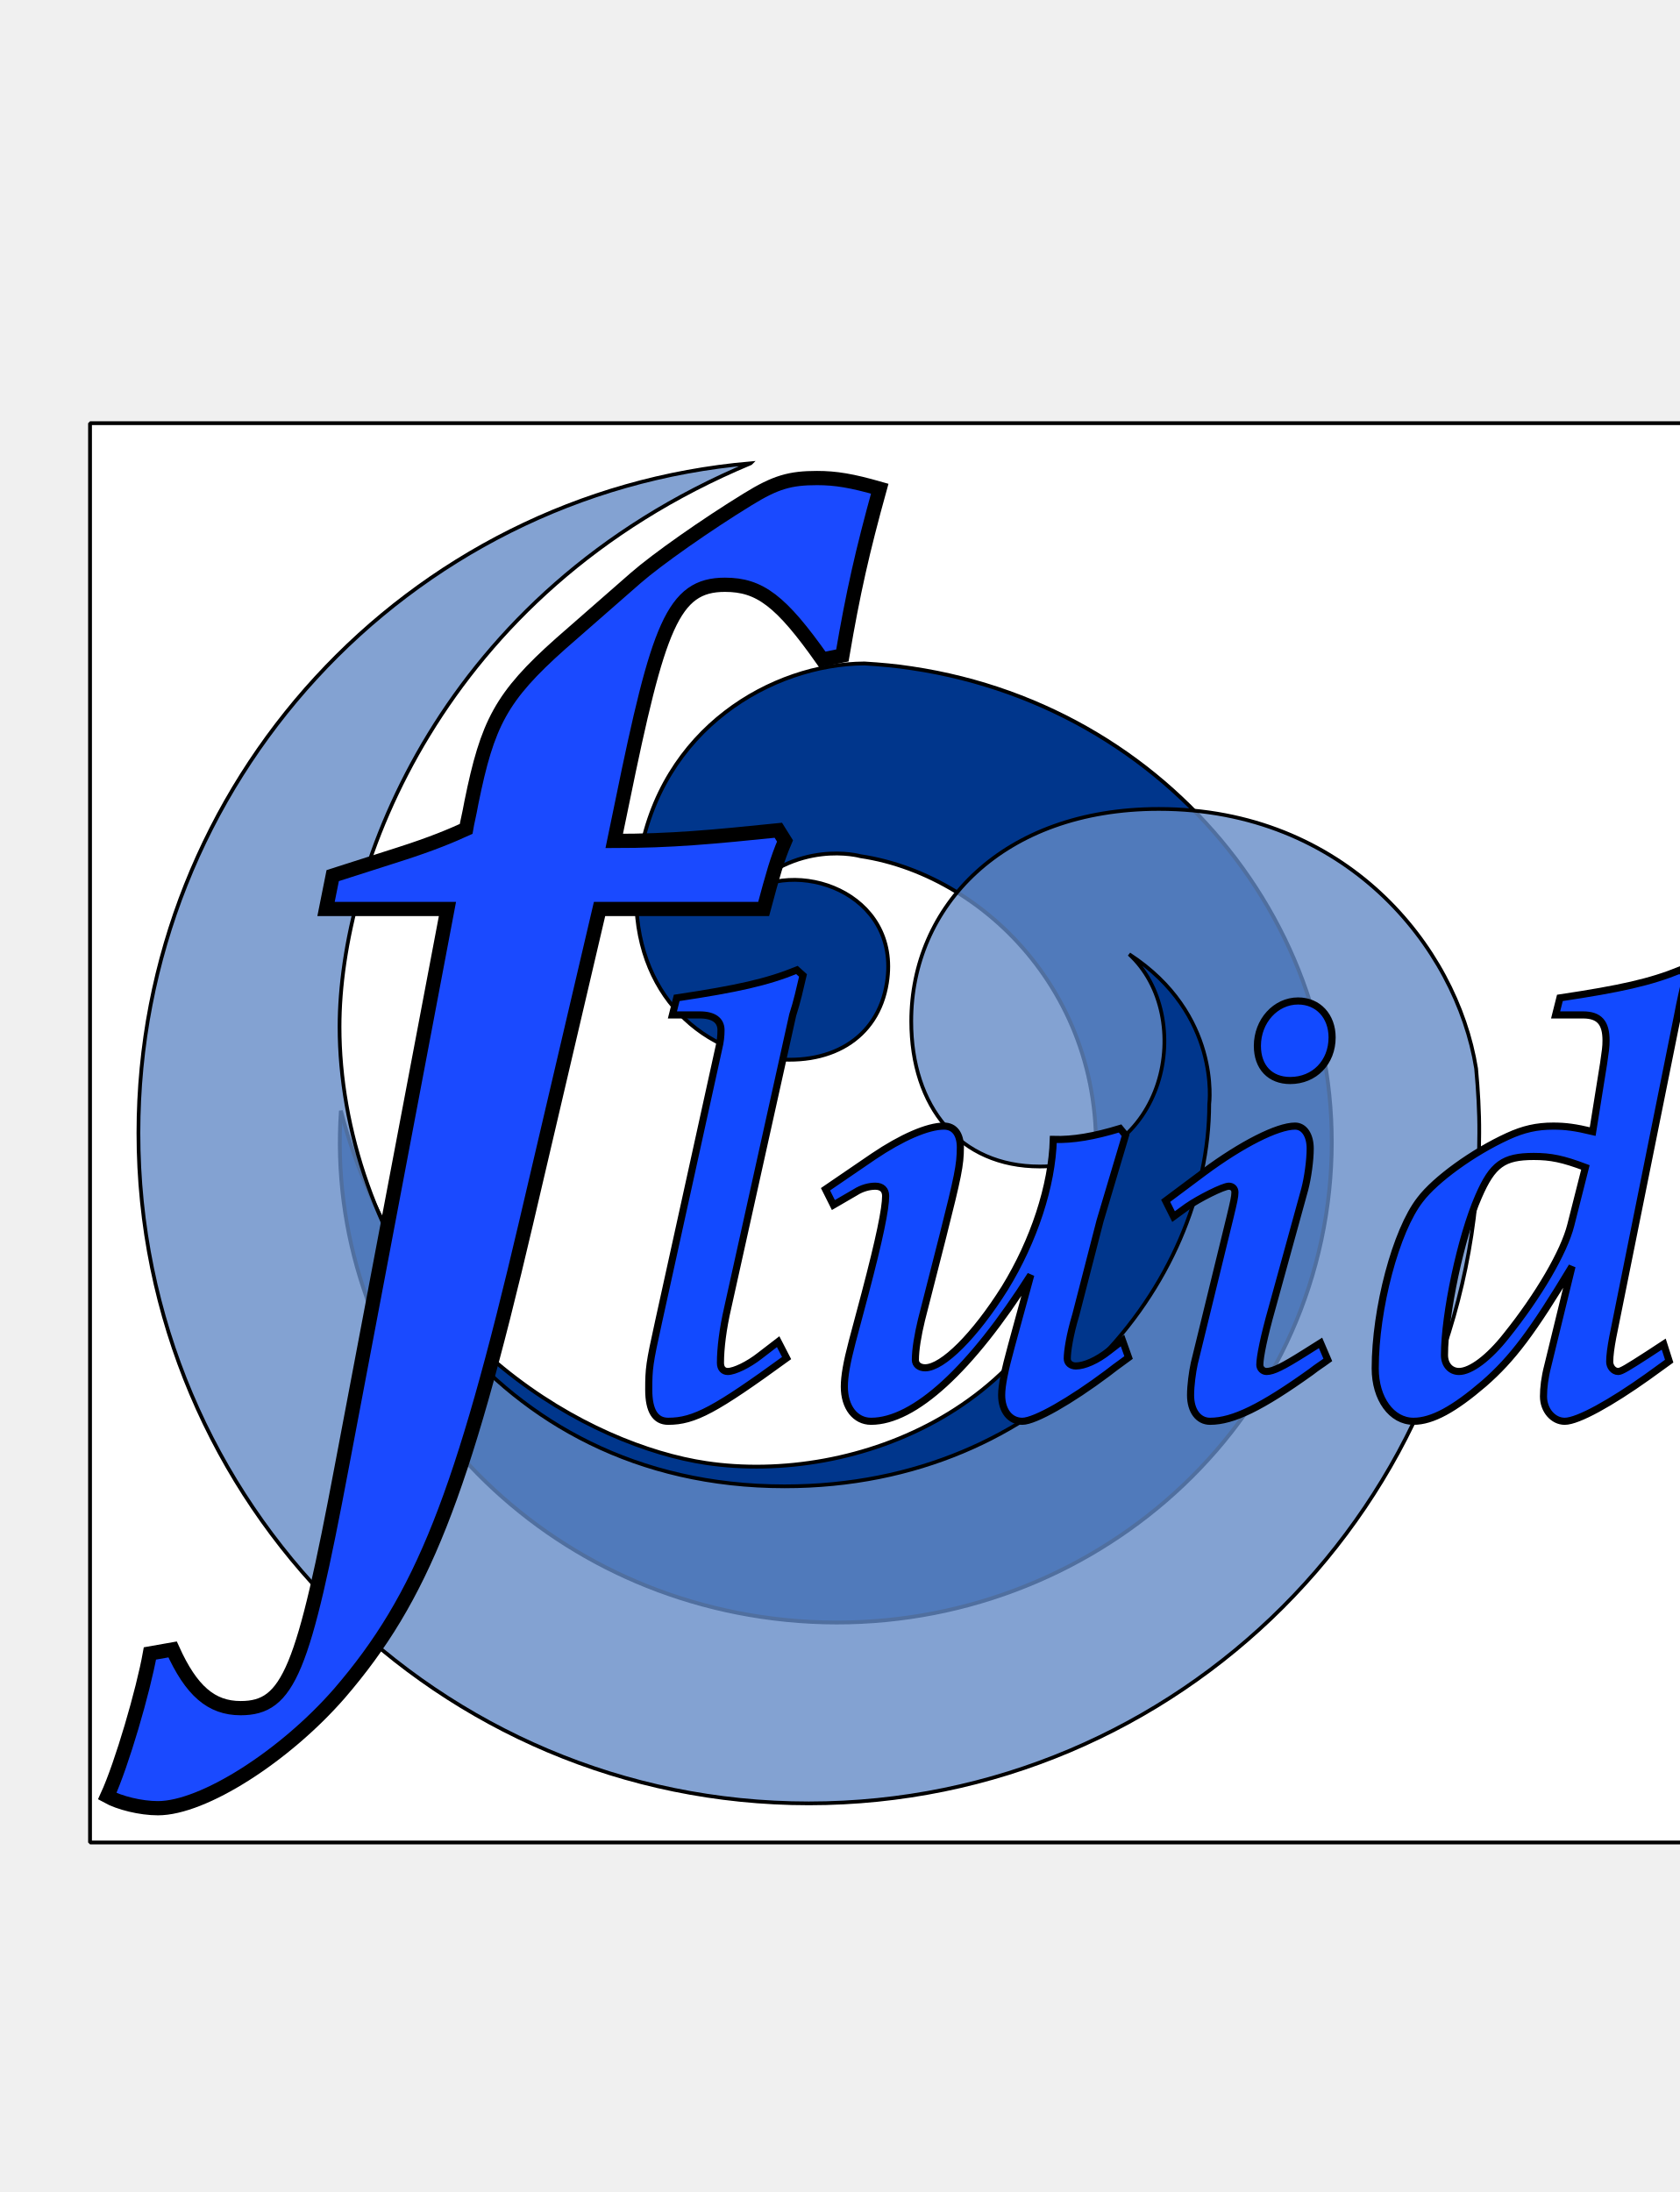
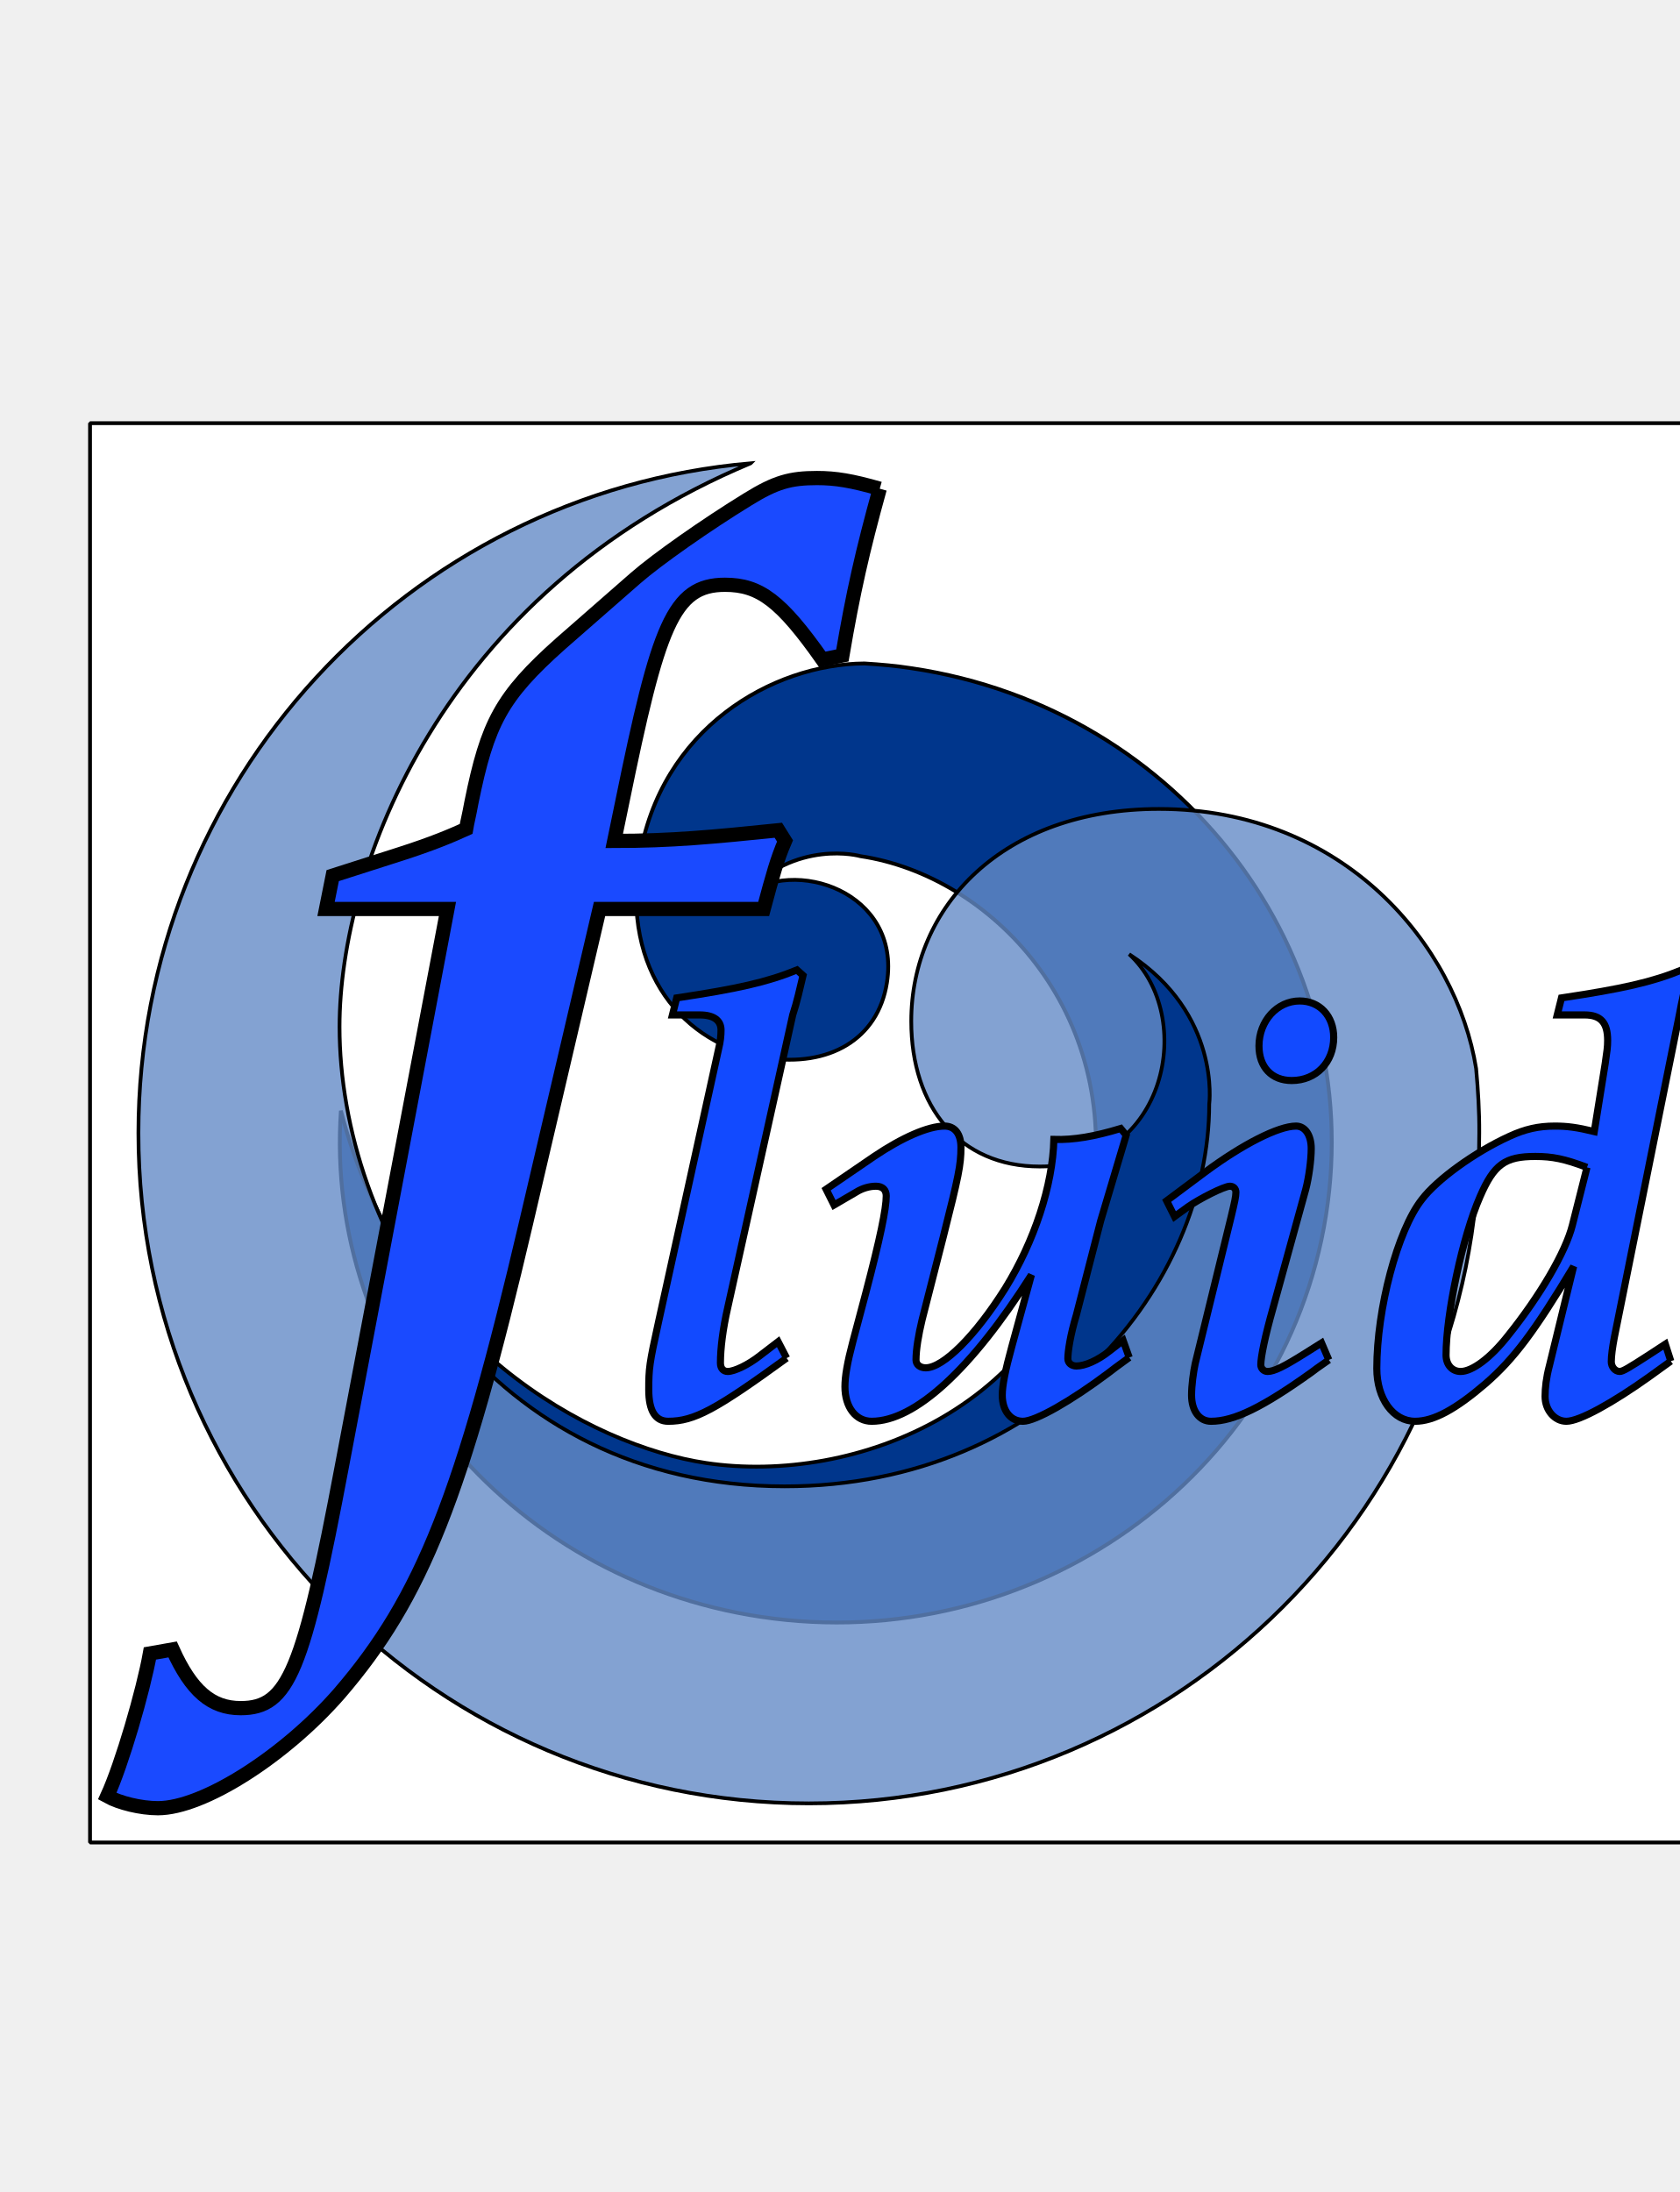
<svg xmlns="http://www.w3.org/2000/svg" version="1.0" width="472.003" height="616.111" id="svg2">
  <defs id="defs5">
    <filter id="filter3837" width="1.5" height="1.5" x="-0.25" y="-0.25" color-interpolation-filters="sRGB">
      <feGaussianBlur id="feGaussianBlur3839" in="SourceAlpha" stdDeviation="2" result="blur" />
      <feColorMatrix id="feColorMatrix3841" result="bluralpha" type="matrix" values="1 0 0 0 0 0 1 0 0 0 0 0 1 0 0 0 0 0 0.5 0 " />
      <feOffset id="feOffset3843" in="bluralpha" dx="4" dy="4" result="offsetBlur" />
      <feMerge id="feMerge3845">
        <feMergeNode id="feMergeNode3847" in="offsetBlur" />
        <feMergeNode id="feMergeNode3849" in="SourceGraphic" />
      </feMerge>
    </filter>
    <filter id="filter3764" width="1.5" height="1.5" x="-.25" y="-.25">
      <feGaussianBlur id="feGaussianBlur3766" in="SourceAlpha" stdDeviation="2" result="blur" />
      <feColorMatrix id="feColorMatrix3768" result="bluralpha" type="matrix" values="1 0 0 0 0 0 1 0 0 0 0 0 1 0 0 0 0 0 0.5 0 " />
      <feOffset id="feOffset3770" in="bluralpha" dx="4" dy="4" result="offsetBlur" />
      <feMerge id="feMerge3772">
        <feMergeNode id="feMergeNode3774" in="offsetBlur" />
        <feMergeNode id="feMergeNode3776" in="SourceGraphic" />
      </feMerge>
    </filter>
  </defs>
  <rect style="fill:#ffffff;fill-opacity:1;stroke:#000000;stroke-width:1.071;stroke-linecap:square;stroke-linejoin:bevel;stroke-miterlimit:4;stroke-opacity:1;stroke-dasharray:none;stroke-dashoffset:0" id="rect3778" width="698.929" height="398.929" x="25.305" y="118.946" />
  <path d="m 95.818,312.203 c -4.779,69.081 46.163,131.517 118.084,142.252 75.944,11.335 147.074,-39.188 158.772,-112.776 11.698,-73.587 -40.443,-142.51 -116.388,-153.845 -4.416,-0.689 -8.872,-1.079 -13.332,-1.35 -25.822,0.148 -57.428,18.241 -63.29,55.118 -4.948,31.127 12.226,52.244 35.738,55.754 17.584,2.625 31.34,-5.179 33.871,-21.102 4.063,-25.556 -26.011,-35.726 -40.741,-24.277 15.179,-16.455 33.296,-11.331 33.296,-11.331 36.698,5.477 73.379,43.54 65.018,96.138 -9.361,58.888 -66.711,80.646 -108.369,74.429 -32.362,-4.83 -85.867,-33.408 -102.658,-99.007 z" id="path2384-1" style="fill:#00368c;fill-opacity:1;stroke:#000000;stroke-width:1.076;stroke-opacity:1" />
  <path d="m 210.979,130.213 c -96.365,8.298 -172.074,89.731 -172.074,188.235 0,104.014 84.417,188.43 188.43,188.43 104.014,0 188.43,-84.417 188.43,-188.43 0.041,-6.054 -0.339,-12.099 -0.883,-18.123 -5.525,-34.514 -37.021,-72.951 -89.145,-72.951 -43.996,0 -69.615,27.468 -69.615,59.67 0,24.083 13.609,40.827 36.116,40.827 36.123,0 43.967,-42.397 25.124,-59.67 25.847,16.808 22.507,42.135 22.507,42.135 0,50.262 -44.995,107.432 -119.339,107.432 -83.237,0 -125.097,-72.098 -125.097,-129.153 0,-44.323 28.431,-121.983 115.544,-158.4 z" id="path2384" style="fill:#648bc7;fill-opacity:0.8;stroke:#000000;stroke-width:1.047;stroke-opacity:1" />
-   <text xml:space="preserve" style="font-size:170.726px;font-style:italic;font-variant:normal;font-weight:bold;font-stretch:normal;line-height:125%;letter-spacing:0px;word-spacing:0px;fill:#124aff;fill-opacity:1;stroke:#000000;stroke-width:2;stroke-miterlimit:4;stroke-opacity:1;stroke-dasharray:none;font-family:TeXGyrePagella;-inkscape-font-specification:TeXGyrePagella Bold Italic" x="171.414" y="396.58" id="text3809">
-     <tspan id="tspan3811" x="171.414" y="396.58" style="stroke-width:2;stroke-miterlimit:4;stroke-dasharray:none">luidity</tspan>
-   </text>
-   <text xml:space="preserve" style="font-size:375px;font-style:italic;font-variant:normal;font-weight:bold;font-stretch:normal;line-height:125%;letter-spacing:0px;word-spacing:0px;fill:#1a4aff;fill-opacity:1;stroke:#000000;stroke-width:4;stroke-miterlimit:4;stroke-opacity:1;stroke-dasharray:none;font-family:TeXGyrePagella;-inkscape-font-specification:TeXGyrePagella Bold Italic" x="78.888" y="406.613" id="text3813">
-     <tspan id="tspan3815" x="78.888" y="406.613">f</tspan>
-   </text>
+   <g style="font-size:170.726px;font-style:italic;font-variant:normal;font-weight:bold;font-stretch:normal;line-height:125%;letter-spacing:0px;word-spacing:0px;fill:#124aff;fill-opacity:1;stroke:#000000;stroke-width:2;stroke-miterlimit:4;stroke-opacity:1;font-family:TeXGyrePagella;-inkscape-font-specification:TeXGyrePagella Bold Italic" id="text3809">
+     <path d="M 221.095,381.727 218.705,377.117 213.583,381.044 C 210.339,383.605 206.412,385.483 204.534,385.483 203.339,385.483 202.486,384.629 202.486,383.093 202.486,378.995 203.169,373.532 204.534,367.557 L 222.802,285.267 C 223.997,281.682 224.851,277.755 225.704,274.17 L 223.997,272.633 C 215.632,276.048 207.266,277.926 190.193,280.487 L 188.998,285.267 196.681,285.267 C 200.608,285.267 202.656,286.804 202.656,289.535 202.656,291.072 202.486,292.779 201.973,294.828 L 185.072,371.654 C 182.511,383.264 182.34,384.629 182.34,390.605 182.34,396.58 184.218,399.483 187.803,399.483 195.144,399.483 201.12,396.239 221.095,381.727" style="" id="path3291" />
+     <path d="M 317.381,381.556 315.674,376.776 311.918,379.678 C 308.504,382.41 304.918,383.947 302.528,383.947 301.162,383.947 300.138,383.093 300.138,381.898 300.138,379.849 300.821,375.239 302.528,369.606 L 309.357,343.143 316.528,319.071 314.991,317.193 C 307.65,319.412 301.845,320.437 296.211,320.266 295.87,333.241 290.748,348.777 282.553,362.094 274.188,375.41 265.139,384.459 260.188,384.459 258.652,384.459 257.457,383.605 257.457,382.239 257.457,379.337 258.14,375.239 259.164,370.971 L 265.139,347.582 C 269.407,330.68 270.09,327.436 270.09,322.485 270.09,318.729 268.383,316.51 265.481,316.51 260.871,316.51 253.53,319.754 245.677,325.046 L 232.189,334.265 234.409,338.704 240.555,335.119 C 242.433,333.924 244.482,333.412 246.189,333.412 248.067,333.412 249.091,334.436 249.091,336.143 249.091,339.729 247.384,348.094 243.286,363.63 240.213,375.239 240.896,372.679 239.701,377.117 238.165,382.922 237.482,386.849 237.482,389.751 237.482,395.556 240.555,399.483 244.994,399.483 257.115,399.483 272.993,384.971 289.895,358.338 L 284.431,378.313 C 282.553,385.142 281.7,389.41 281.7,392.141 281.7,396.58 284.09,399.483 287.504,399.483 291.09,399.483 301.162,393.678 311.406,385.995 313.796,384.117 312.772,384.971 317.381,381.556" style="" id="path3293" />
+     <path d="M 373.489,382.239 371.44,377.459 366.831,380.361 C 360.855,384.117 358.124,385.483 356.246,385.483 355.221,385.483 354.368,384.629 354.368,383.605 354.368,381.386 355.563,375.581 357.782,367.728 L 367.001,334.265 C 367.855,331.022 368.538,326.07 368.538,322.827 368.538,319.071 366.831,316.51 364.27,316.51 359.319,316.51 349.246,321.632 338.661,329.485 L 327.905,337.509 330.124,341.948 333.88,339.216 C 337.295,336.826 344.124,333.412 345.661,333.412 346.685,333.412 347.368,334.095 347.368,335.119 347.368,336.314 347.026,337.851 346.002,342.119 L 335.929,383.264 C 335.417,385.654 334.905,389.41 334.905,392.141 334.905,396.58 337.124,399.483 340.368,399.483 346.856,399.483 354.88,395.556 368.709,385.654 370.928,383.947 371.611,383.605 373.489,382.239 M 374.855,291.584 C 374.855,285.608 370.928,281.34 365.294,281.34 358.977,281.34 353.855,286.974 353.855,293.974 353.855,299.949 357.441,303.705 363.075,303.705 369.904,303.705 374.855,298.584 374.855,291.584" style="" id="path3295" />
+     <path d="M 469.605,382.581 468.068,377.8 463.629,380.703 C 457.825,384.459 456.117,385.483 455.264,385.483 453.898,385.483 452.874,384.117 452.874,382.751 452.874,381.044 453.215,378.654 453.727,375.922 L 471.995,285.267 C 472.678,281.511 473.531,277.926 474.385,274.17 L 472.678,272.633 C 464.312,276.048 455.947,277.926 438.874,280.487 L 437.679,285.267 445.362,285.267 C 449.971,285.267 451.849,287.486 451.849,292.438 451.849,294.315 451.679,295.34 451.166,298.925 L 448.093,318.046 C 443.142,316.851 440.411,316.51 436.996,316.51 432.387,316.51 428.631,317.363 424.192,319.412 414.46,323.851 403.875,331.534 399.607,337.168 392.778,345.875 386.973,367.898 386.973,384.629 386.973,393.166 391.583,399.483 397.729,399.483 403.022,399.483 409.168,396.068 417.533,388.898 425.558,381.898 431.191,374.386 442.289,355.947 L 435.46,383.947 C 434.606,387.19 434.265,390.093 434.265,392.483 434.265,396.409 436.996,399.483 440.24,399.483 443.996,399.483 453.386,394.19 463.459,387.02 L 469.605,382.581 M 446.045,328.119 441.947,344.338 C 440.069,351.85 432.899,364.142 423.85,375.41 418.899,381.727 413.777,385.483 410.534,385.483 408.143,385.483 406.436,383.605 406.436,380.873 406.436,369.435 411.046,347.582 415.997,336.314 419.924,327.266 422.997,325.046 431.533,325.046 436.313,325.046 439.728,325.729 446.045,328.119" style="" id="path3297" />
+     <path d="M 525.541,382.239 523.493,377.459 518.883,380.361 C 512.908,384.117 510.176,385.483 508.298,385.483 507.274,385.483 506.42,384.629 506.42,383.605 506.42,381.386 507.615,375.581 509.835,367.728 L 519.054,334.265 C 519.907,331.022 520.59,326.07 520.59,322.827 520.59,319.071 518.883,316.51 516.322,316.51 511.371,316.51 501.298,321.632 490.713,329.485 L 479.958,337.509 482.177,341.948 485.933,339.216 C 489.348,336.826 496.177,333.412 497.713,333.412 498.738,333.412 499.42,334.095 499.42,335.119 499.42,336.314 499.079,337.851 498.055,342.119 L 487.982,383.264 C 487.47,385.654 486.957,389.41 486.957,392.141 486.957,396.58 489.177,399.483 492.421,399.483 498.908,399.483 506.932,395.556 520.761,385.654 522.981,383.947 523.663,383.605 525.541,382.239 M 526.907,291.584 C 526.907,285.608 522.981,281.34 517.347,281.34 511.03,281.34 505.908,286.974 505.908,293.974 505.908,299.949 509.493,303.705 515.127,303.705 521.956,303.705 526.907,298.584 526.907,291.584" style="" id="path3299" />
+     <path d="M 602.365,319.412 601.341,318.559 578.464,319.412 580.683,309.852 585.976,290.047 584.268,287.999 573.001,292.096 C 569.757,293.291 567.025,293.974 563.269,294.486 L 563.269,297.218 C 563.269,301.657 562.928,304.73 560.538,318.046 L 540.904,323.51 539.709,328.119 558.318,328.119 547.733,378.142 C 546.026,385.824 546.026,386.337 546.026,389.239 546.026,395.897 549.27,399.483 555.245,399.483 561.562,399.483 568.391,396.409 577.952,389.41 L 591.097,379.678 588.878,375.239 579.317,382.069 C 575.561,384.8 573.342,385.654 570.098,385.654 567.025,385.654 566.001,384.459 566.001,380.873 566.001,377.288 566.513,373.532 567.537,368.581 L 576.244,328.119 584.268,328.119 C 591.097,328.119 594.512,328.29 599.975,328.973 L 602.365,319.412" style="" id="path3301" />
+     <path d="M 691.257,319.241 689.209,317.193 C 681.868,319.412 676.063,320.437 670.429,320.266 670.087,332.046 665.136,348.948 658.137,362.094 650.966,375.581 642.259,385.142 637.137,385.142 635.259,385.142 634.235,382.581 634.235,378.142 634.235,375.581 634.406,373.02 634.918,368.752 L 638.162,340.924 C 638.674,336.143 639.015,331.363 639.015,327.266 639.015,320.607 636.454,316.51 632.357,316.51 628.43,316.51 621.431,319.924 614.772,325.046 L 601.114,335.631 603.504,340.411 C 609.309,335.802 613.919,333.412 617.333,333.412 619.211,333.412 620.406,334.607 620.406,336.655 620.406,337.168 620.406,338.021 620.236,339.046 L 616.992,370.118 C 616.309,377.117 615.967,381.215 615.967,384.629 615.967,393.166 619.382,399.483 623.992,399.483 628.772,399.483 635.601,395.897 642.43,389.922 649.088,384.117 652.844,379.337 659.502,367.557 L 652.503,395.897 C 645.844,422.872 637.65,434.993 626.552,434.993 619.894,434.993 615.967,430.896 615.967,423.726 615.967,423.213 615.967,421.677 616.138,420.482 L 613.065,419.457 602.48,426.286 C 602.992,430.725 603.675,432.945 605.041,435.335 607.773,439.945 613.236,442.847 619.211,442.847 632.699,442.847 647.21,433.115 657.112,417.409 665.819,403.921 668.039,397.263 676.917,364.996 684.087,338.533 688.014,326.241 691.257,319.241" style="" id="path3303" />
+   </g>
+   <g style="font-size:375px;font-style:italic;font-variant:normal;font-weight:bold;font-stretch:normal;line-height:125%;letter-spacing:0px;word-spacing:0px;fill:#1a4aff;fill-opacity:1;stroke:#000000;stroke-width:4;stroke-miterlimit:4;stroke-opacity:1;font-family:TeXGyrePagella;-inkscape-font-specification:TeXGyrePagella Bold Italic" id="text3813">
+     <path d="M 247.263,137.363 C 239.388,135.113 234.888,134.363 229.638,134.363 222.138,134.363 218.013,135.488 210.138,140.363 198.513,147.488 184.638,157.238 178.638,162.488 L 157.638,180.863 C 140.763,195.863 137.013,203.363 132.513,225.488 131.763,229.613 131.388,230.738 131.013,232.988 126.888,234.863 121.638,237.113 112.263,240.113 L 93.513,246.113 91.638,255.488 125.763,255.488 96.138,411.863 C 85.263,469.613 81.138,480.113 67.638,480.113 59.388,480.113 53.763,475.238 48.513,463.613 L 42.138,464.738 C 40.263,475.238 34.263,495.863 30.138,504.863 33.513,506.738 39.513,508.238 44.388,508.238 57.138,508.238 80.013,493.613 95.388,475.988 118.638,448.988 129.888,420.488 147.888,343.613 L 168.513,255.488 214.638,255.488 C 217.263,245.738 218.388,241.613 220.638,236.363 L 218.763,233.363 C 200.388,235.238 188.763,236.363 172.638,236.363 L 174.888,225.488 C 185.013,175.988 189.138,164.363 203.763,164.363 213.513,164.363 219.513,168.863 231.138,185.363 L 236.763,184.238 C 239.763,166.613 242.388,154.988 247.263,137.363" style="" id="path3288" />
+   </g>
</svg>
